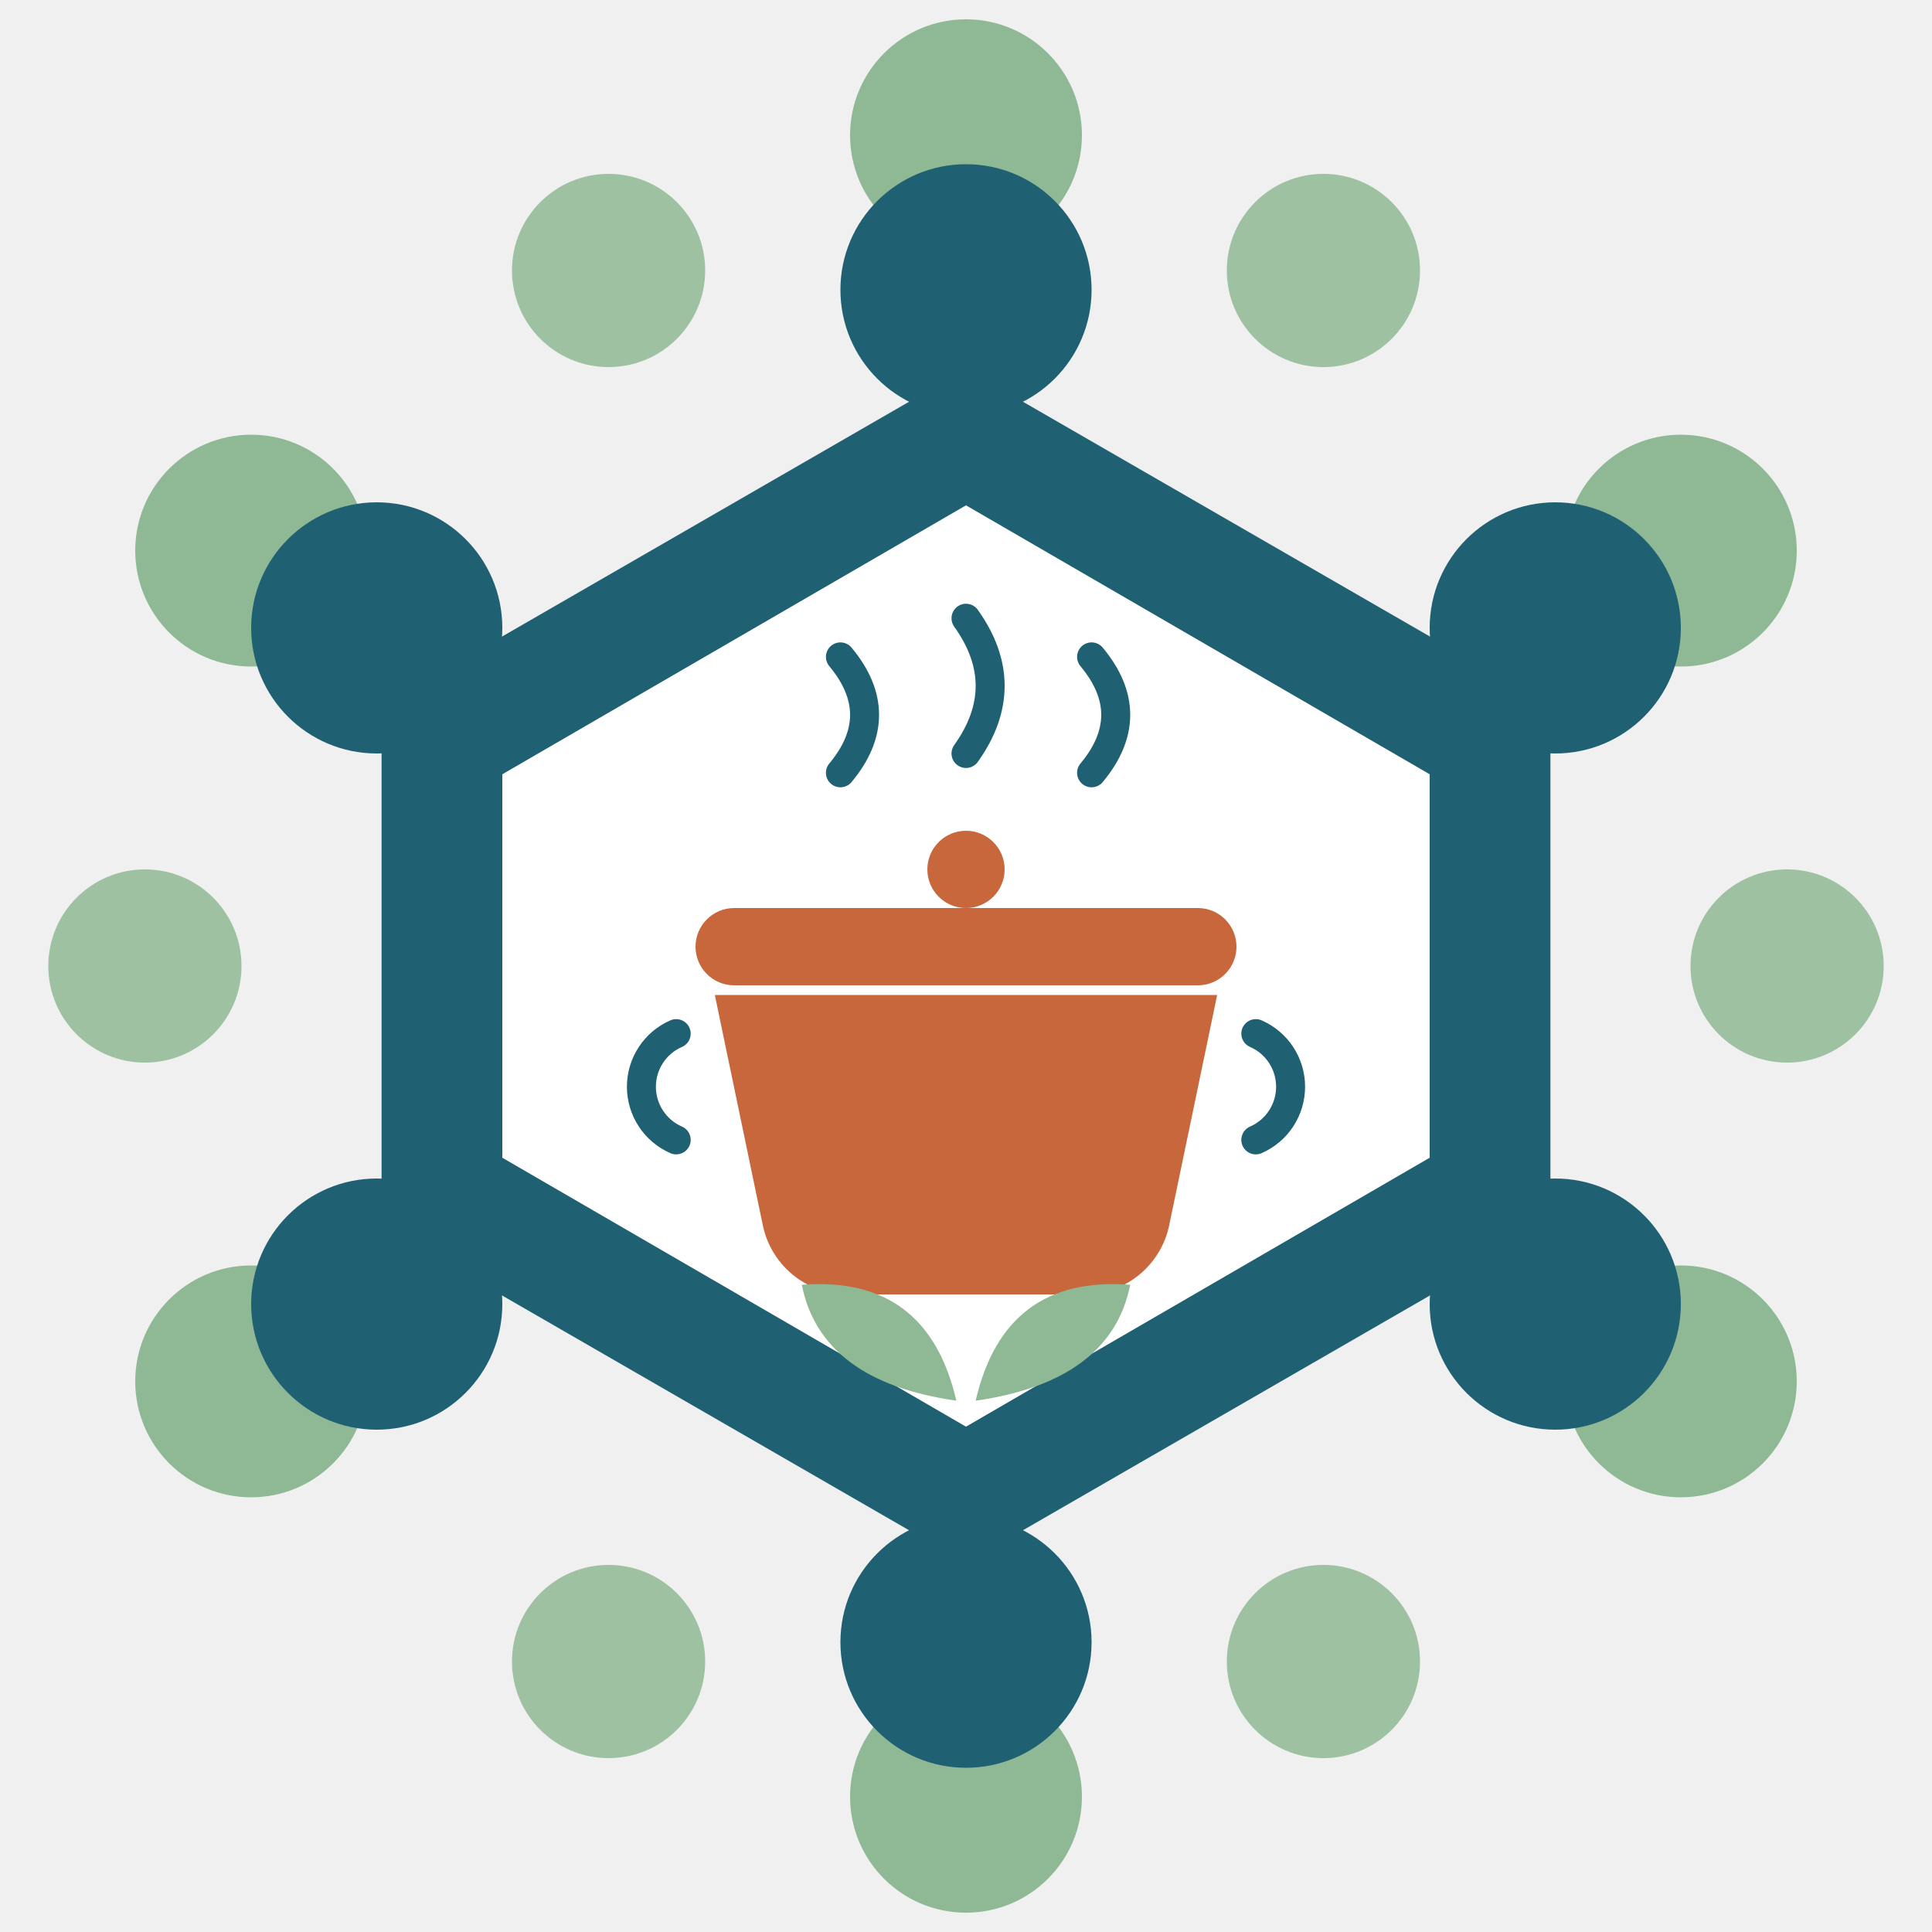
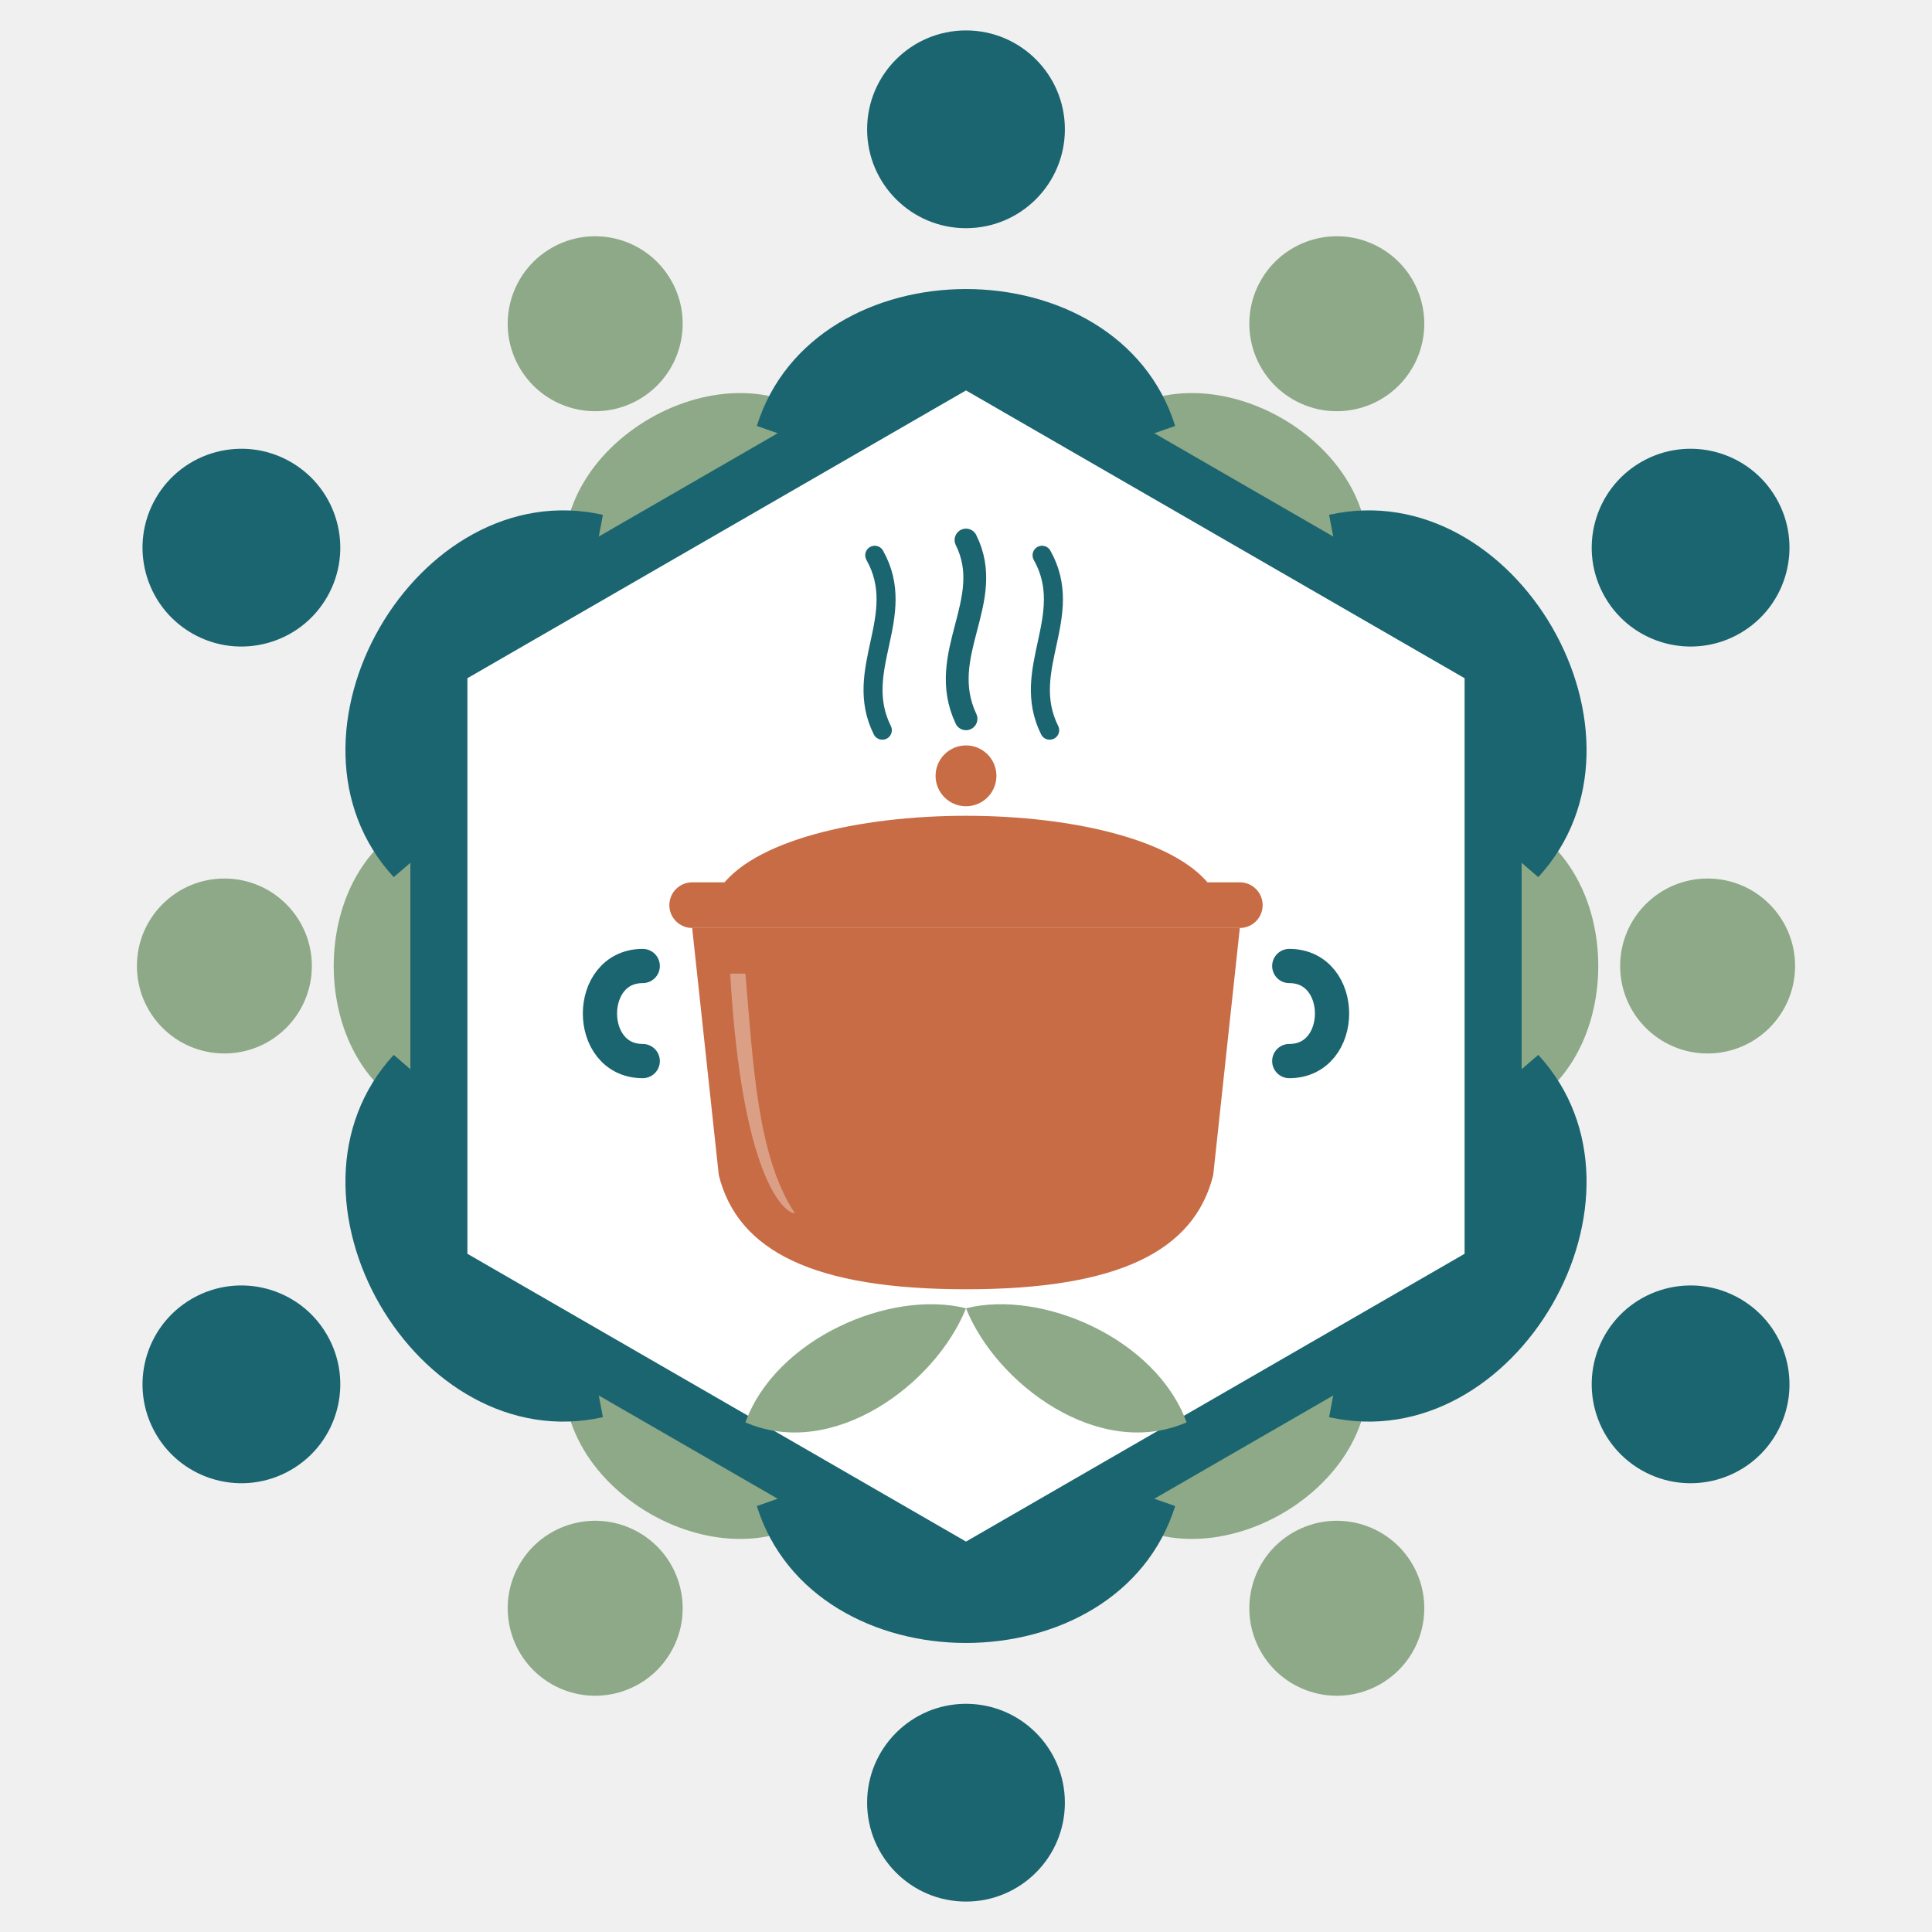
- <svg xmlns="http://www.w3.org/2000/svg" viewBox="0 0 200 200" role="img" aria-label="DinnerPlans">
-   <g fill="#8fb894">
-     <circle cx="100" cy="14" r="12" />
-     <circle cx="174" cy="57" r="12" />
-     <circle cx="174" cy="143" r="12" />
-     <circle cx="100" cy="186" r="12" />
-     <circle cx="26" cy="143" r="12" />
-     <circle cx="26" cy="57" r="12" />
-   </g>
-   <g fill="#8fb894" opacity="0.85">
-     <circle cx="63" cy="28" r="10" />
-     <circle cx="137" cy="28" r="10" />
-     <circle cx="185" cy="100" r="10" />
-     <circle cx="137" cy="172" r="10" />
-     <circle cx="63" cy="172" r="10" />
-     <circle cx="15" cy="100" r="10" />
-   </g>
-   <g fill="#1f6072">
-     <circle cx="100" cy="30" r="13" />
-     <circle cx="161" cy="65" r="13" />
-     <circle cx="161" cy="135" r="13" />
-     <circle cx="100" cy="170" r="13" />
-     <circle cx="39" cy="135" r="13" />
-     <circle cx="39" cy="65" r="13" />
-   </g>
-   <path d="M100 48 L152 78 L152 122 L100 152 L48 122 L48 78 Z" fill="none" stroke="#1f6072" stroke-width="17" stroke-linejoin="round" />
-   <path d="M100 50 L150 79 L150 121 L100 150 L50 121 L50 79 Z" fill="#ffffff" stroke="#1f6072" stroke-width="4" stroke-linejoin="round" />
-   <g fill="none" stroke="#1f6072" stroke-width="3" stroke-linecap="round">
-     <path d="M87 80 q5 -6 0 -12" />
-     <path d="M100 78 q5 -7 0 -14" />
-     <path d="M113 80 q5 -6 0 -12" />
-   </g>
-   <circle cx="100" cy="90" r="4" fill="#c8663c" />
-   <rect x="72" y="94" width="56" height="8" rx="4" fill="#c8663c" />
-   <path d="M74 103 h52 l-5 24 a9 9 0 0 1 -9 7 h-24 a9 9 0 0 1 -9 -7 Z" fill="#c8663c" />
-   <g fill="none" stroke="#1f6072" stroke-width="3" stroke-linecap="round">
-     <path d="M70 107 a6 6 0 0 0 0 11" />
-     <path d="M130 107 a6 6 0 0 1 0 11" />
-   </g>
-   <g fill="#8fb894">
-     <path d="M99 145 q-14 -2 -16 -12 q13 -1 16 12 Z" />
-     <path d="M101 145 q14 -2 16 -12 q-13 -1 -16 12 Z" />
+ <svg xmlns="http://www.w3.org/2000/svg" viewBox="146 96 508 508" role="img" aria-label="DinnerPlans">
+   <defs>
+     <style>
+       .bg { fill: #FDFCF9; }
+       .teal { fill: #1B6570; }
+       .teal-stroke { stroke: #1B6570; fill: none; stroke-linecap: round; stroke-linejoin: round; }
+       .sage { fill: #8DA987; }
+       .terracotta { fill: #C86C45; }
+       .white { fill: #FFFFFF; }
+     </style>
+   </defs>
+   <g id="logo-mark" transform="translate(0, -20)">
+     <g transform="rotate(30 400 370)">
+       <circle cx="400" cy="175" r="23" class="sage" />
+       <path d="M 360 230 C 370 195, 430 195, 440 230 Z" class="sage" />
+     </g>
+     <g transform="rotate(90 400 370)">
+       <circle cx="400" cy="175" r="23" class="sage" />
+       <path d="M 360 230 C 370 195, 430 195, 440 230 Z" class="sage" />
+     </g>
+     <g transform="rotate(150 400 370)">
+       <circle cx="400" cy="175" r="23" class="sage" />
+       <path d="M 360 230 C 370 195, 430 195, 440 230 Z" class="sage" />
+     </g>
+     <g transform="rotate(210 400 370)">
+       <circle cx="400" cy="175" r="23" class="sage" />
+       <path d="M 360 230 C 370 195, 430 195, 440 230 Z" class="sage" />
+     </g>
+     <g transform="rotate(270 400 370)">
+       <circle cx="400" cy="175" r="23" class="sage" />
+       <path d="M 360 230 C 370 195, 430 195, 440 230 Z" class="sage" />
+     </g>
+     <g transform="rotate(330 400 370)">
+       <circle cx="400" cy="175" r="23" class="sage" />
+       <path d="M 360 230 C 370 195, 430 195, 440 230 Z" class="sage" />
+     </g>
+     <g transform="rotate(0 400 370)">
+       <circle cx="400" cy="150" r="26" class="teal" />
+       <path d="M 345 228 C 360 180, 440 180, 455 228 L 435 235 C 425 200, 375 200, 365 235 Z" class="teal" />
+     </g>
+     <g transform="rotate(60 400 370)">
+       <circle cx="400" cy="150" r="26" class="teal" />
+       <path d="M 345 228 C 360 180, 440 180, 455 228 L 435 235 C 425 200, 375 200, 365 235 Z" class="teal" />
+     </g>
+     <g transform="rotate(120 400 370)">
+       <circle cx="400" cy="150" r="26" class="teal" />
+       <path d="M 345 228 C 360 180, 440 180, 455 228 L 435 235 C 425 200, 375 200, 365 235 Z" class="teal" />
+     </g>
+     <g transform="rotate(180 400 370)">
+       <circle cx="400" cy="150" r="26" class="teal" />
+       <path d="M 345 228 C 360 180, 440 180, 455 228 L 435 235 C 425 200, 375 200, 365 235 Z" class="teal" />
+     </g>
+     <g transform="rotate(240 400 370)">
+       <circle cx="400" cy="150" r="26" class="teal" />
+       <path d="M 345 228 C 360 180, 440 180, 455 228 L 435 235 C 425 200, 375 200, 365 235 Z" class="teal" />
+     </g>
+     <g transform="rotate(300 400 370)">
+       <circle cx="400" cy="150" r="26" class="teal" />
+       <path d="M 345 228 C 360 180, 440 180, 455 228 L 435 235 C 425 200, 375 200, 365 235 Z" class="teal" />
+     </g>
+     <polygon points="538.6,290 538.6,450 400,530 261.4,450 261.4,290 400,210" class="white" stroke="#1B6570" stroke-width="15" stroke-linejoin="round" />
+     <path d="M 315 370 C 300 370, 300 395, 315 395" class="teal-stroke" stroke-width="9" />
+     <path d="M 485 370 C 500 370, 500 395, 485 395" class="teal-stroke" stroke-width="9" />
+     <path d="M 328 360 L 472 360 L 465 425 C 460 445, 440 455, 400 455 C 360 455, 340 445, 335 425 Z" class="terracotta" />
+     <path d="M 342 372 C 344 395, 345 420, 355 435 C 352 435, 341 425, 338 372 Z" fill="#FFFFFF" opacity="0.35" />
+     <rect x="322" y="348" width="156" height="12" rx="6" class="terracotta" />
+     <path d="M 335 350 C 352 324, 448 324, 465 350 Z" class="terracotta" />
+     <circle cx="400" cy="320" r="8" class="terracotta" />
+     <path d="M 378 308 C 370 292, 385 278, 376 262" class="teal-stroke" stroke-width="5" />
+     <path d="M 400 305 C 392 288, 408 274, 400 258" class="teal-stroke" stroke-width="6" />
+     <path d="M 422 308 C 414 292, 429 278, 420 262" class="teal-stroke" stroke-width="5" />
+     <path d="M 400 460 C 380 455, 350 468, 342 490 C 365 500, 392 480, 400 460 Z" class="sage" />
+     <path d="M 400 460 C 420 455, 450 468, 458 490 C 435 500, 408 480, 400 460 Z" class="sage" />
  </g>
</svg>
